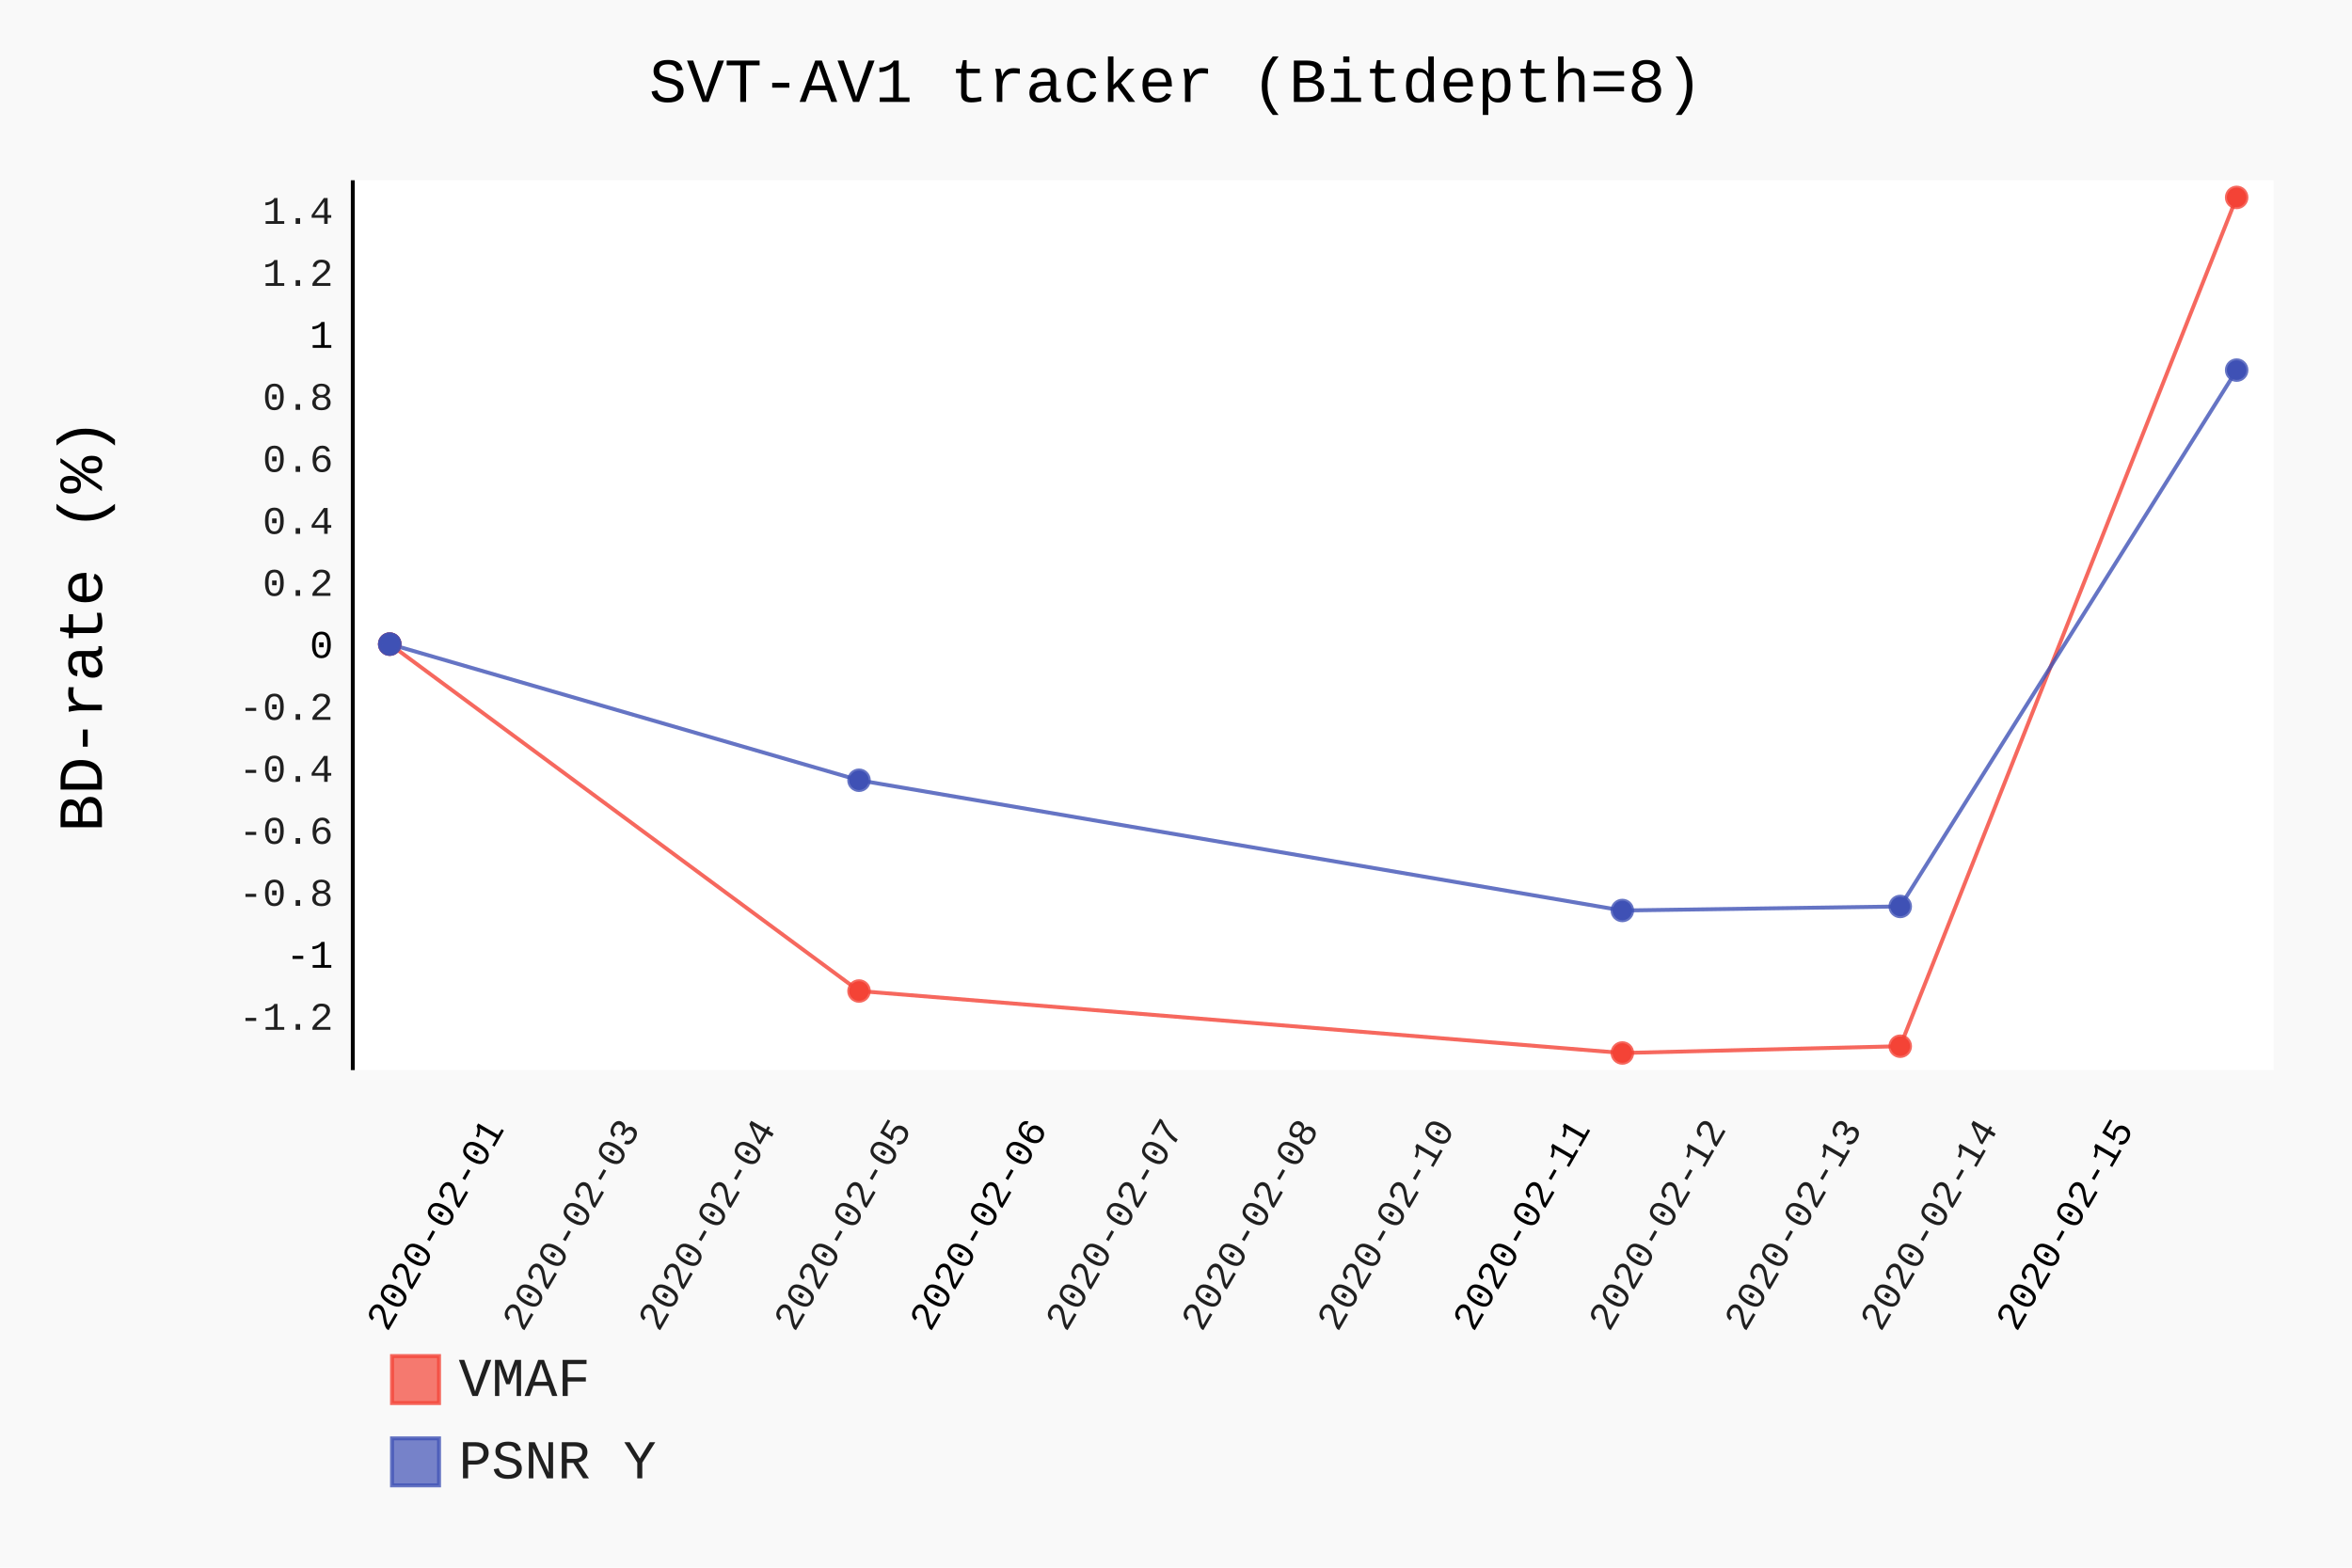
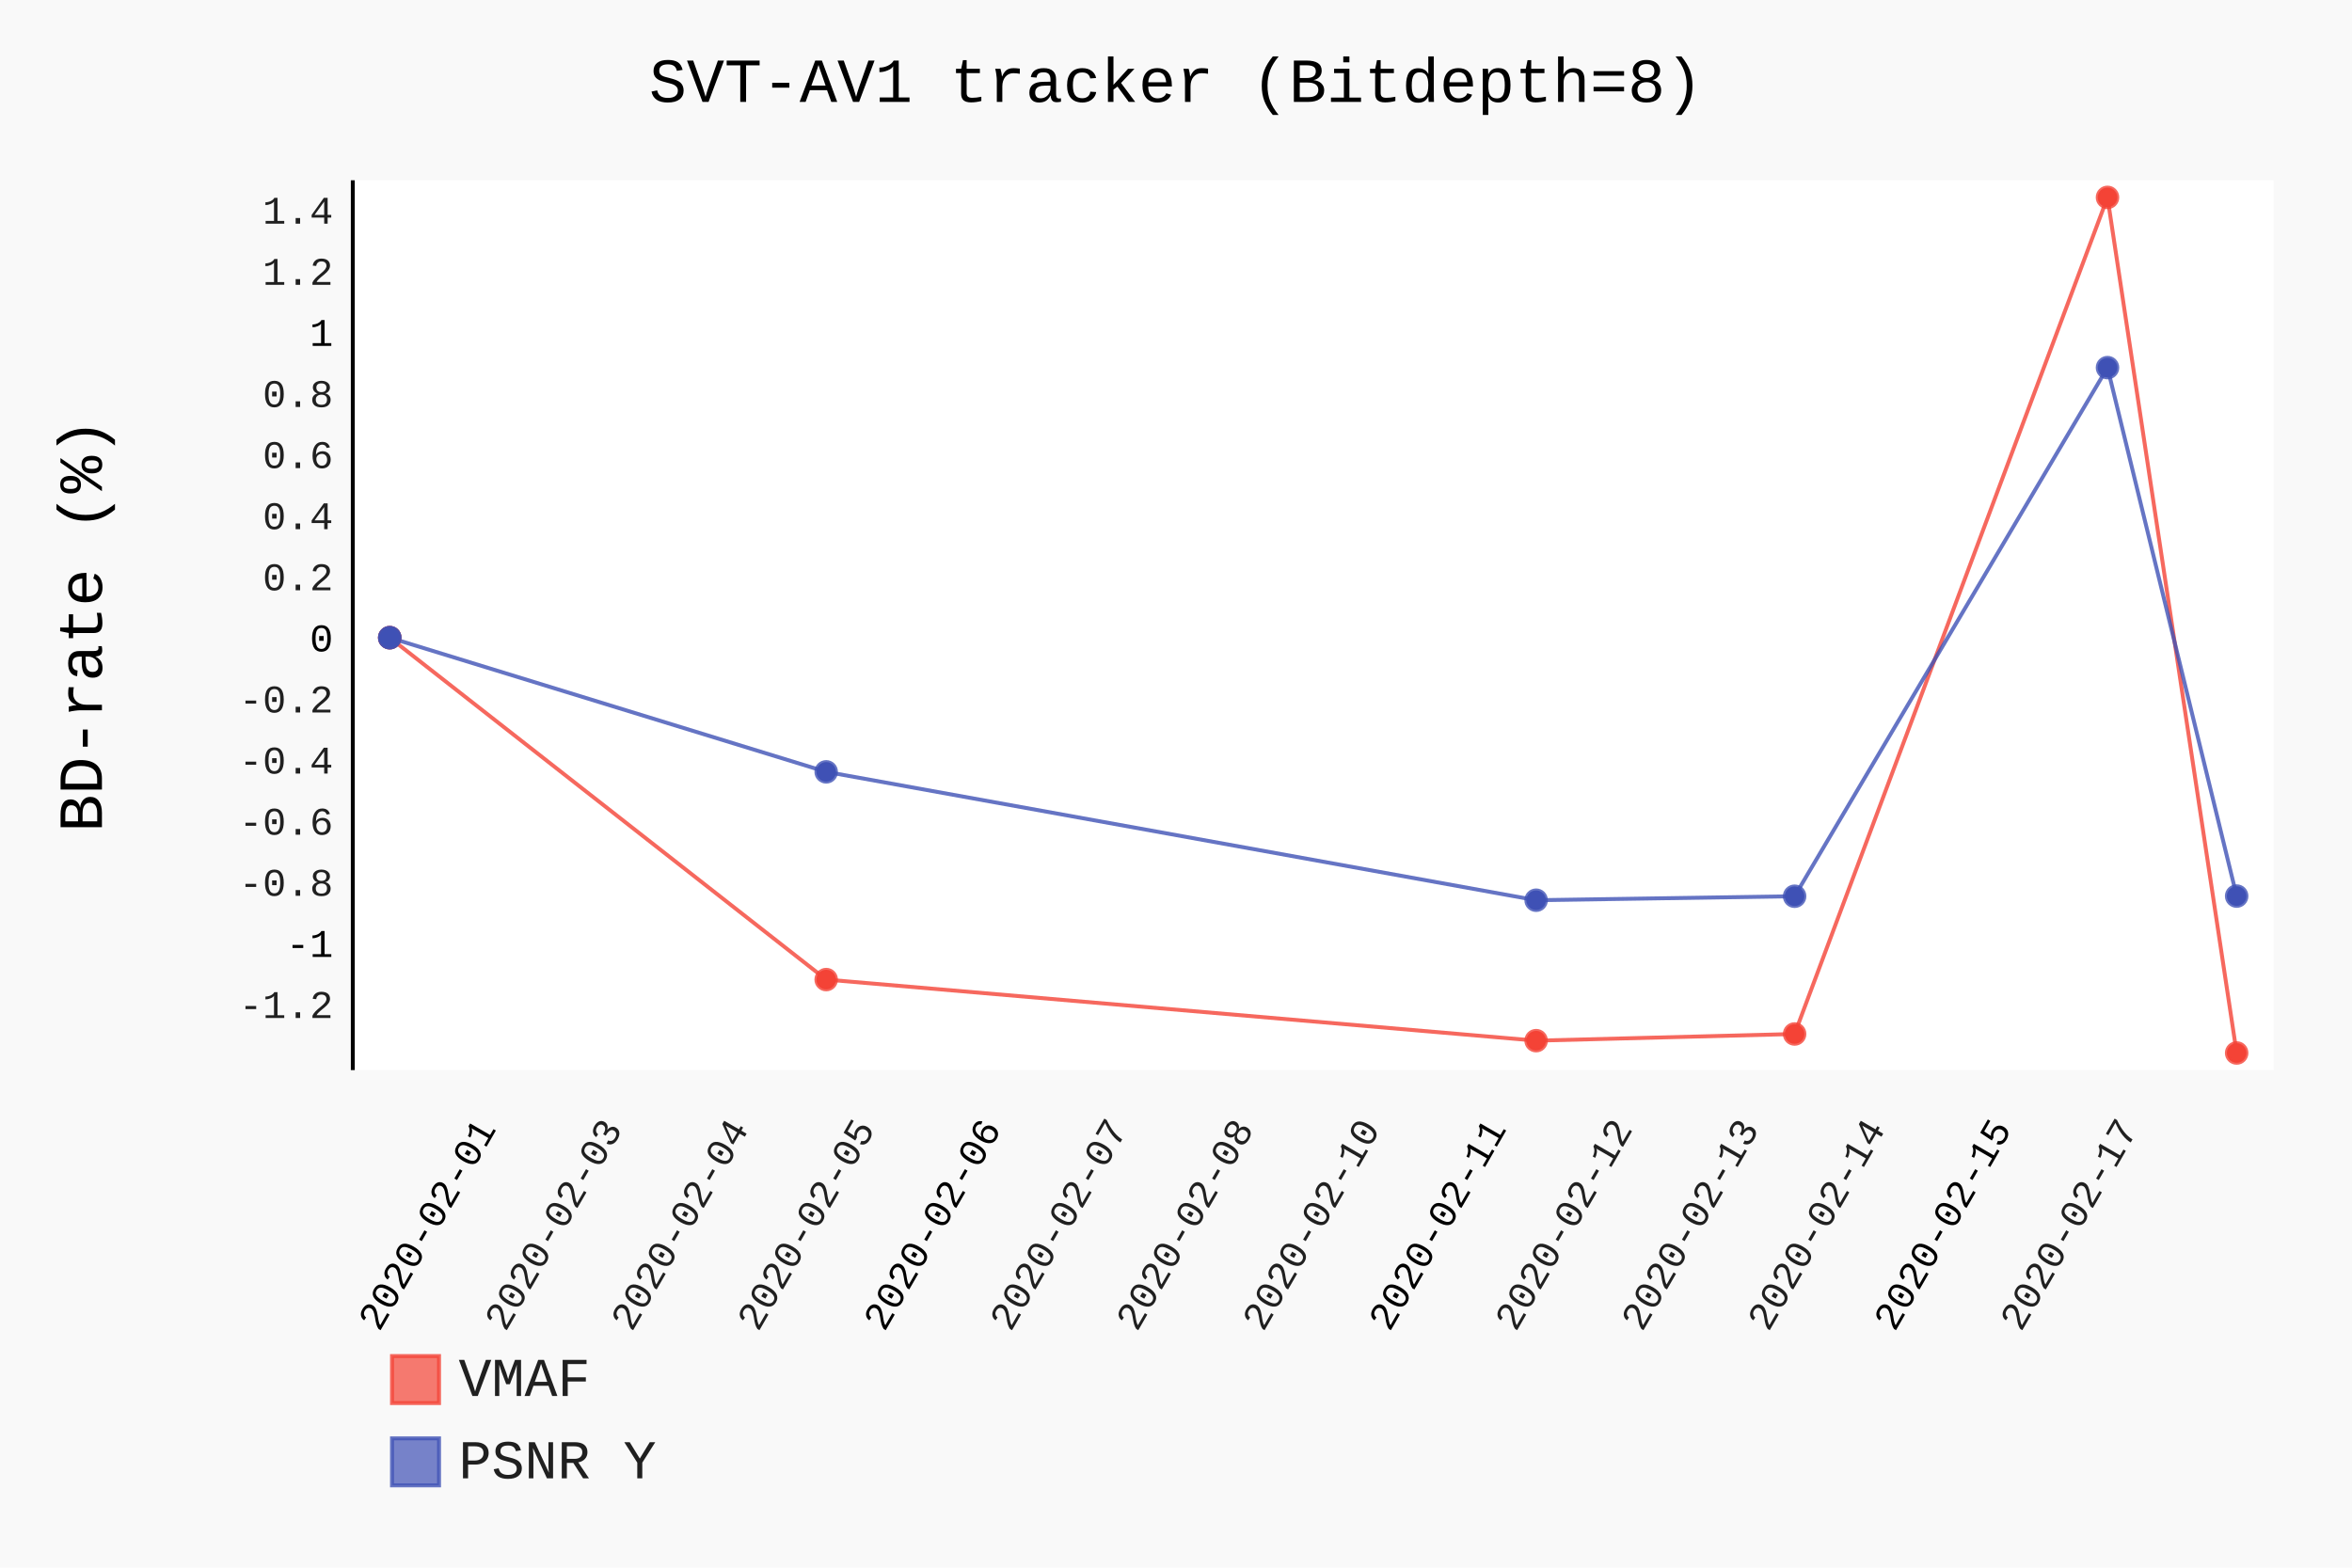
- <svg xmlns="http://www.w3.org/2000/svg" class="pygal-chart" id="chart-a1e2565b-6ea0-455d-9bb8-34d07ef34590" viewBox="0 0 600 400">
+ <svg xmlns="http://www.w3.org/2000/svg" class="pygal-chart" id="chart-21d612c3-dd40-438c-9ce8-b7cb0005de96" viewBox="0 0 600 400">
  <defs>
-     <style type="text/css">#chart-a1e2565b-6ea0-455d-9bb8-34d07ef34590{-webkit-user-select:none;-webkit-font-smoothing:antialiased;font-family:Consolas,"Liberation Mono",Menlo,Courier,monospace}#chart-a1e2565b-6ea0-455d-9bb8-34d07ef34590 .title{font-family:Consolas,"Liberation Mono",Menlo,Courier,monospace;font-size:16px}#chart-a1e2565b-6ea0-455d-9bb8-34d07ef34590 .legends .legend text{font-family:Consolas,"Liberation Mono",Menlo,Courier,monospace;font-size:14px}#chart-a1e2565b-6ea0-455d-9bb8-34d07ef34590 .axis text{font-family:Consolas,"Liberation Mono",Menlo,Courier,monospace;font-size:10px}#chart-a1e2565b-6ea0-455d-9bb8-34d07ef34590 .axis text.major{font-family:Consolas,"Liberation Mono",Menlo,Courier,monospace;font-size:10px}#chart-a1e2565b-6ea0-455d-9bb8-34d07ef34590 .text-overlay text.value{font-family:Consolas,"Liberation Mono",Menlo,Courier,monospace;font-size:16px}#chart-a1e2565b-6ea0-455d-9bb8-34d07ef34590 .text-overlay text.label{font-family:Consolas,"Liberation Mono",Menlo,Courier,monospace;font-size:10px}#chart-a1e2565b-6ea0-455d-9bb8-34d07ef34590 .tooltip{font-family:Consolas,"Liberation Mono",Menlo,Courier,monospace;font-size:14px}#chart-a1e2565b-6ea0-455d-9bb8-34d07ef34590 text.no_data{font-family:Consolas,"Liberation Mono",Menlo,Courier,monospace;font-size:64px}
- #chart-a1e2565b-6ea0-455d-9bb8-34d07ef34590{background-color:rgba(249,249,249,1)}#chart-a1e2565b-6ea0-455d-9bb8-34d07ef34590 path,#chart-a1e2565b-6ea0-455d-9bb8-34d07ef34590 line,#chart-a1e2565b-6ea0-455d-9bb8-34d07ef34590 rect,#chart-a1e2565b-6ea0-455d-9bb8-34d07ef34590 circle{-webkit-transition:150ms;-moz-transition:150ms;transition:150ms}#chart-a1e2565b-6ea0-455d-9bb8-34d07ef34590 .graph &gt; .background{fill:rgba(249,249,249,1)}#chart-a1e2565b-6ea0-455d-9bb8-34d07ef34590 .plot &gt; .background{fill:rgba(255,255,255,1)}#chart-a1e2565b-6ea0-455d-9bb8-34d07ef34590 .graph{fill:rgba(0,0,0,.87)}#chart-a1e2565b-6ea0-455d-9bb8-34d07ef34590 text.no_data{fill:rgba(0,0,0,1)}#chart-a1e2565b-6ea0-455d-9bb8-34d07ef34590 .title{fill:rgba(0,0,0,1)}#chart-a1e2565b-6ea0-455d-9bb8-34d07ef34590 .legends .legend text{fill:rgba(0,0,0,.87)}#chart-a1e2565b-6ea0-455d-9bb8-34d07ef34590 .legends .legend:hover text{fill:rgba(0,0,0,1)}#chart-a1e2565b-6ea0-455d-9bb8-34d07ef34590 .axis .line{stroke:rgba(0,0,0,1)}#chart-a1e2565b-6ea0-455d-9bb8-34d07ef34590 .axis .guide.line{stroke:rgba(0,0,0,.54)}#chart-a1e2565b-6ea0-455d-9bb8-34d07ef34590 .axis .major.line{stroke:rgba(0,0,0,.87)}#chart-a1e2565b-6ea0-455d-9bb8-34d07ef34590 .axis text.major{fill:rgba(0,0,0,1)}#chart-a1e2565b-6ea0-455d-9bb8-34d07ef34590 .axis.y .guides:hover .guide.line,#chart-a1e2565b-6ea0-455d-9bb8-34d07ef34590 .line-graph .axis.x .guides:hover .guide.line,#chart-a1e2565b-6ea0-455d-9bb8-34d07ef34590 .stackedline-graph .axis.x .guides:hover .guide.line,#chart-a1e2565b-6ea0-455d-9bb8-34d07ef34590 .xy-graph .axis.x .guides:hover .guide.line{stroke:rgba(0,0,0,1)}#chart-a1e2565b-6ea0-455d-9bb8-34d07ef34590 .axis .guides:hover text{fill:rgba(0,0,0,1)}#chart-a1e2565b-6ea0-455d-9bb8-34d07ef34590 .reactive{fill-opacity:.7;stroke-opacity:.8}#chart-a1e2565b-6ea0-455d-9bb8-34d07ef34590 .ci{stroke:rgba(0,0,0,.87)}#chart-a1e2565b-6ea0-455d-9bb8-34d07ef34590 .reactive.active,#chart-a1e2565b-6ea0-455d-9bb8-34d07ef34590 .active .reactive{fill-opacity:.8;stroke-opacity:.9;stroke-width:4}#chart-a1e2565b-6ea0-455d-9bb8-34d07ef34590 .ci .reactive.active{stroke-width:1.5}#chart-a1e2565b-6ea0-455d-9bb8-34d07ef34590 .series text{fill:rgba(0,0,0,1)}#chart-a1e2565b-6ea0-455d-9bb8-34d07ef34590 .tooltip rect{fill:rgba(255,255,255,1);stroke:rgba(0,0,0,1);-webkit-transition:opacity 150ms;-moz-transition:opacity 150ms;transition:opacity 150ms}#chart-a1e2565b-6ea0-455d-9bb8-34d07ef34590 .tooltip .label{fill:rgba(0,0,0,.87)}#chart-a1e2565b-6ea0-455d-9bb8-34d07ef34590 .tooltip .label{fill:rgba(0,0,0,.87)}#chart-a1e2565b-6ea0-455d-9bb8-34d07ef34590 .tooltip .legend{font-size:.8em;fill:rgba(0,0,0,.54)}#chart-a1e2565b-6ea0-455d-9bb8-34d07ef34590 .tooltip .x_label{font-size:.6em;fill:rgba(0,0,0,1)}#chart-a1e2565b-6ea0-455d-9bb8-34d07ef34590 .tooltip .xlink{font-size:.5em;text-decoration:underline}#chart-a1e2565b-6ea0-455d-9bb8-34d07ef34590 .tooltip .value{font-size:1.5em}#chart-a1e2565b-6ea0-455d-9bb8-34d07ef34590 .bound{font-size:.5em}#chart-a1e2565b-6ea0-455d-9bb8-34d07ef34590 .max-value{font-size:.75em;fill:rgba(0,0,0,.54)}#chart-a1e2565b-6ea0-455d-9bb8-34d07ef34590 .map-element{fill:rgba(255,255,255,1);stroke:rgba(0,0,0,.54) !important}#chart-a1e2565b-6ea0-455d-9bb8-34d07ef34590 .map-element .reactive{fill-opacity:inherit;stroke-opacity:inherit}#chart-a1e2565b-6ea0-455d-9bb8-34d07ef34590 .color-0,#chart-a1e2565b-6ea0-455d-9bb8-34d07ef34590 .color-0 a:visited{stroke:#F44336;fill:#F44336}#chart-a1e2565b-6ea0-455d-9bb8-34d07ef34590 .color-1,#chart-a1e2565b-6ea0-455d-9bb8-34d07ef34590 .color-1 a:visited{stroke:#3F51B5;fill:#3F51B5}#chart-a1e2565b-6ea0-455d-9bb8-34d07ef34590 .text-overlay .color-0 text{fill:black}#chart-a1e2565b-6ea0-455d-9bb8-34d07ef34590 .text-overlay .color-1 text{fill:black}
- #chart-a1e2565b-6ea0-455d-9bb8-34d07ef34590 text.no_data{text-anchor:middle}#chart-a1e2565b-6ea0-455d-9bb8-34d07ef34590 .guide.line{fill:none}#chart-a1e2565b-6ea0-455d-9bb8-34d07ef34590 .centered{text-anchor:middle}#chart-a1e2565b-6ea0-455d-9bb8-34d07ef34590 .title{text-anchor:middle}#chart-a1e2565b-6ea0-455d-9bb8-34d07ef34590 .legends .legend text{fill-opacity:1}#chart-a1e2565b-6ea0-455d-9bb8-34d07ef34590 .axis.x text{text-anchor:middle}#chart-a1e2565b-6ea0-455d-9bb8-34d07ef34590 .axis.x:not(.web) text[transform]{text-anchor:start}#chart-a1e2565b-6ea0-455d-9bb8-34d07ef34590 .axis.x:not(.web) text[transform].backwards{text-anchor:end}#chart-a1e2565b-6ea0-455d-9bb8-34d07ef34590 .axis.y text{text-anchor:end}#chart-a1e2565b-6ea0-455d-9bb8-34d07ef34590 .axis.y text[transform].backwards{text-anchor:start}#chart-a1e2565b-6ea0-455d-9bb8-34d07ef34590 .axis.y2 text{text-anchor:start}#chart-a1e2565b-6ea0-455d-9bb8-34d07ef34590 .axis.y2 text[transform].backwards{text-anchor:end}#chart-a1e2565b-6ea0-455d-9bb8-34d07ef34590 .axis .guide.line{stroke-dasharray:4,4}#chart-a1e2565b-6ea0-455d-9bb8-34d07ef34590 .axis .major.guide.line{stroke-dasharray:6,6}#chart-a1e2565b-6ea0-455d-9bb8-34d07ef34590 .horizontal .axis.y .guide.line,#chart-a1e2565b-6ea0-455d-9bb8-34d07ef34590 .horizontal .axis.y2 .guide.line,#chart-a1e2565b-6ea0-455d-9bb8-34d07ef34590 .vertical .axis.x .guide.line{opacity:0}#chart-a1e2565b-6ea0-455d-9bb8-34d07ef34590 .horizontal .axis.always_show .guide.line,#chart-a1e2565b-6ea0-455d-9bb8-34d07ef34590 .vertical .axis.always_show .guide.line{opacity:1 !important}#chart-a1e2565b-6ea0-455d-9bb8-34d07ef34590 .axis.y .guides:hover .guide.line,#chart-a1e2565b-6ea0-455d-9bb8-34d07ef34590 .axis.y2 .guides:hover .guide.line,#chart-a1e2565b-6ea0-455d-9bb8-34d07ef34590 .axis.x .guides:hover .guide.line{opacity:1}#chart-a1e2565b-6ea0-455d-9bb8-34d07ef34590 .axis .guides:hover text{opacity:1}#chart-a1e2565b-6ea0-455d-9bb8-34d07ef34590 .nofill{fill:none}#chart-a1e2565b-6ea0-455d-9bb8-34d07ef34590 .subtle-fill{fill-opacity:.2}#chart-a1e2565b-6ea0-455d-9bb8-34d07ef34590 .dot{stroke-width:1px;fill-opacity:1}#chart-a1e2565b-6ea0-455d-9bb8-34d07ef34590 .dot.active{stroke-width:5px}#chart-a1e2565b-6ea0-455d-9bb8-34d07ef34590 .dot.negative{fill:transparent}#chart-a1e2565b-6ea0-455d-9bb8-34d07ef34590 text,#chart-a1e2565b-6ea0-455d-9bb8-34d07ef34590 tspan{stroke:none !important}#chart-a1e2565b-6ea0-455d-9bb8-34d07ef34590 .series text.active{opacity:1}#chart-a1e2565b-6ea0-455d-9bb8-34d07ef34590 .tooltip rect{fill-opacity:.95;stroke-width:.5}#chart-a1e2565b-6ea0-455d-9bb8-34d07ef34590 .tooltip text{fill-opacity:1}#chart-a1e2565b-6ea0-455d-9bb8-34d07ef34590 .showable{visibility:hidden}#chart-a1e2565b-6ea0-455d-9bb8-34d07ef34590 .showable.shown{visibility:visible}#chart-a1e2565b-6ea0-455d-9bb8-34d07ef34590 .gauge-background{fill:rgba(229,229,229,1);stroke:none}#chart-a1e2565b-6ea0-455d-9bb8-34d07ef34590 .bg-lines{stroke:rgba(249,249,249,1);stroke-width:2px}</style>
+     <style type="text/css">#chart-21d612c3-dd40-438c-9ce8-b7cb0005de96{-webkit-user-select:none;-webkit-font-smoothing:antialiased;font-family:Consolas,"Liberation Mono",Menlo,Courier,monospace}#chart-21d612c3-dd40-438c-9ce8-b7cb0005de96 .title{font-family:Consolas,"Liberation Mono",Menlo,Courier,monospace;font-size:16px}#chart-21d612c3-dd40-438c-9ce8-b7cb0005de96 .legends .legend text{font-family:Consolas,"Liberation Mono",Menlo,Courier,monospace;font-size:14px}#chart-21d612c3-dd40-438c-9ce8-b7cb0005de96 .axis text{font-family:Consolas,"Liberation Mono",Menlo,Courier,monospace;font-size:10px}#chart-21d612c3-dd40-438c-9ce8-b7cb0005de96 .axis text.major{font-family:Consolas,"Liberation Mono",Menlo,Courier,monospace;font-size:10px}#chart-21d612c3-dd40-438c-9ce8-b7cb0005de96 .text-overlay text.value{font-family:Consolas,"Liberation Mono",Menlo,Courier,monospace;font-size:16px}#chart-21d612c3-dd40-438c-9ce8-b7cb0005de96 .text-overlay text.label{font-family:Consolas,"Liberation Mono",Menlo,Courier,monospace;font-size:10px}#chart-21d612c3-dd40-438c-9ce8-b7cb0005de96 .tooltip{font-family:Consolas,"Liberation Mono",Menlo,Courier,monospace;font-size:14px}#chart-21d612c3-dd40-438c-9ce8-b7cb0005de96 text.no_data{font-family:Consolas,"Liberation Mono",Menlo,Courier,monospace;font-size:64px}
+ #chart-21d612c3-dd40-438c-9ce8-b7cb0005de96{background-color:rgba(249,249,249,1)}#chart-21d612c3-dd40-438c-9ce8-b7cb0005de96 path,#chart-21d612c3-dd40-438c-9ce8-b7cb0005de96 line,#chart-21d612c3-dd40-438c-9ce8-b7cb0005de96 rect,#chart-21d612c3-dd40-438c-9ce8-b7cb0005de96 circle{-webkit-transition:150ms;-moz-transition:150ms;transition:150ms}#chart-21d612c3-dd40-438c-9ce8-b7cb0005de96 .graph &gt; .background{fill:rgba(249,249,249,1)}#chart-21d612c3-dd40-438c-9ce8-b7cb0005de96 .plot &gt; .background{fill:rgba(255,255,255,1)}#chart-21d612c3-dd40-438c-9ce8-b7cb0005de96 .graph{fill:rgba(0,0,0,.87)}#chart-21d612c3-dd40-438c-9ce8-b7cb0005de96 text.no_data{fill:rgba(0,0,0,1)}#chart-21d612c3-dd40-438c-9ce8-b7cb0005de96 .title{fill:rgba(0,0,0,1)}#chart-21d612c3-dd40-438c-9ce8-b7cb0005de96 .legends .legend text{fill:rgba(0,0,0,.87)}#chart-21d612c3-dd40-438c-9ce8-b7cb0005de96 .legends .legend:hover text{fill:rgba(0,0,0,1)}#chart-21d612c3-dd40-438c-9ce8-b7cb0005de96 .axis .line{stroke:rgba(0,0,0,1)}#chart-21d612c3-dd40-438c-9ce8-b7cb0005de96 .axis .guide.line{stroke:rgba(0,0,0,.54)}#chart-21d612c3-dd40-438c-9ce8-b7cb0005de96 .axis .major.line{stroke:rgba(0,0,0,.87)}#chart-21d612c3-dd40-438c-9ce8-b7cb0005de96 .axis text.major{fill:rgba(0,0,0,1)}#chart-21d612c3-dd40-438c-9ce8-b7cb0005de96 .axis.y .guides:hover .guide.line,#chart-21d612c3-dd40-438c-9ce8-b7cb0005de96 .line-graph .axis.x .guides:hover .guide.line,#chart-21d612c3-dd40-438c-9ce8-b7cb0005de96 .stackedline-graph .axis.x .guides:hover .guide.line,#chart-21d612c3-dd40-438c-9ce8-b7cb0005de96 .xy-graph .axis.x .guides:hover .guide.line{stroke:rgba(0,0,0,1)}#chart-21d612c3-dd40-438c-9ce8-b7cb0005de96 .axis .guides:hover text{fill:rgba(0,0,0,1)}#chart-21d612c3-dd40-438c-9ce8-b7cb0005de96 .reactive{fill-opacity:.7;stroke-opacity:.8}#chart-21d612c3-dd40-438c-9ce8-b7cb0005de96 .ci{stroke:rgba(0,0,0,.87)}#chart-21d612c3-dd40-438c-9ce8-b7cb0005de96 .reactive.active,#chart-21d612c3-dd40-438c-9ce8-b7cb0005de96 .active .reactive{fill-opacity:.8;stroke-opacity:.9;stroke-width:4}#chart-21d612c3-dd40-438c-9ce8-b7cb0005de96 .ci .reactive.active{stroke-width:1.5}#chart-21d612c3-dd40-438c-9ce8-b7cb0005de96 .series text{fill:rgba(0,0,0,1)}#chart-21d612c3-dd40-438c-9ce8-b7cb0005de96 .tooltip rect{fill:rgba(255,255,255,1);stroke:rgba(0,0,0,1);-webkit-transition:opacity 150ms;-moz-transition:opacity 150ms;transition:opacity 150ms}#chart-21d612c3-dd40-438c-9ce8-b7cb0005de96 .tooltip .label{fill:rgba(0,0,0,.87)}#chart-21d612c3-dd40-438c-9ce8-b7cb0005de96 .tooltip .label{fill:rgba(0,0,0,.87)}#chart-21d612c3-dd40-438c-9ce8-b7cb0005de96 .tooltip .legend{font-size:.8em;fill:rgba(0,0,0,.54)}#chart-21d612c3-dd40-438c-9ce8-b7cb0005de96 .tooltip .x_label{font-size:.6em;fill:rgba(0,0,0,1)}#chart-21d612c3-dd40-438c-9ce8-b7cb0005de96 .tooltip .xlink{font-size:.5em;text-decoration:underline}#chart-21d612c3-dd40-438c-9ce8-b7cb0005de96 .tooltip .value{font-size:1.5em}#chart-21d612c3-dd40-438c-9ce8-b7cb0005de96 .bound{font-size:.5em}#chart-21d612c3-dd40-438c-9ce8-b7cb0005de96 .max-value{font-size:.75em;fill:rgba(0,0,0,.54)}#chart-21d612c3-dd40-438c-9ce8-b7cb0005de96 .map-element{fill:rgba(255,255,255,1);stroke:rgba(0,0,0,.54) !important}#chart-21d612c3-dd40-438c-9ce8-b7cb0005de96 .map-element .reactive{fill-opacity:inherit;stroke-opacity:inherit}#chart-21d612c3-dd40-438c-9ce8-b7cb0005de96 .color-0,#chart-21d612c3-dd40-438c-9ce8-b7cb0005de96 .color-0 a:visited{stroke:#F44336;fill:#F44336}#chart-21d612c3-dd40-438c-9ce8-b7cb0005de96 .color-1,#chart-21d612c3-dd40-438c-9ce8-b7cb0005de96 .color-1 a:visited{stroke:#3F51B5;fill:#3F51B5}#chart-21d612c3-dd40-438c-9ce8-b7cb0005de96 .text-overlay .color-0 text{fill:black}#chart-21d612c3-dd40-438c-9ce8-b7cb0005de96 .text-overlay .color-1 text{fill:black}
+ #chart-21d612c3-dd40-438c-9ce8-b7cb0005de96 text.no_data{text-anchor:middle}#chart-21d612c3-dd40-438c-9ce8-b7cb0005de96 .guide.line{fill:none}#chart-21d612c3-dd40-438c-9ce8-b7cb0005de96 .centered{text-anchor:middle}#chart-21d612c3-dd40-438c-9ce8-b7cb0005de96 .title{text-anchor:middle}#chart-21d612c3-dd40-438c-9ce8-b7cb0005de96 .legends .legend text{fill-opacity:1}#chart-21d612c3-dd40-438c-9ce8-b7cb0005de96 .axis.x text{text-anchor:middle}#chart-21d612c3-dd40-438c-9ce8-b7cb0005de96 .axis.x:not(.web) text[transform]{text-anchor:start}#chart-21d612c3-dd40-438c-9ce8-b7cb0005de96 .axis.x:not(.web) text[transform].backwards{text-anchor:end}#chart-21d612c3-dd40-438c-9ce8-b7cb0005de96 .axis.y text{text-anchor:end}#chart-21d612c3-dd40-438c-9ce8-b7cb0005de96 .axis.y text[transform].backwards{text-anchor:start}#chart-21d612c3-dd40-438c-9ce8-b7cb0005de96 .axis.y2 text{text-anchor:start}#chart-21d612c3-dd40-438c-9ce8-b7cb0005de96 .axis.y2 text[transform].backwards{text-anchor:end}#chart-21d612c3-dd40-438c-9ce8-b7cb0005de96 .axis .guide.line{stroke-dasharray:4,4}#chart-21d612c3-dd40-438c-9ce8-b7cb0005de96 .axis .major.guide.line{stroke-dasharray:6,6}#chart-21d612c3-dd40-438c-9ce8-b7cb0005de96 .horizontal .axis.y .guide.line,#chart-21d612c3-dd40-438c-9ce8-b7cb0005de96 .horizontal .axis.y2 .guide.line,#chart-21d612c3-dd40-438c-9ce8-b7cb0005de96 .vertical .axis.x .guide.line{opacity:0}#chart-21d612c3-dd40-438c-9ce8-b7cb0005de96 .horizontal .axis.always_show .guide.line,#chart-21d612c3-dd40-438c-9ce8-b7cb0005de96 .vertical .axis.always_show .guide.line{opacity:1 !important}#chart-21d612c3-dd40-438c-9ce8-b7cb0005de96 .axis.y .guides:hover .guide.line,#chart-21d612c3-dd40-438c-9ce8-b7cb0005de96 .axis.y2 .guides:hover .guide.line,#chart-21d612c3-dd40-438c-9ce8-b7cb0005de96 .axis.x .guides:hover .guide.line{opacity:1}#chart-21d612c3-dd40-438c-9ce8-b7cb0005de96 .axis .guides:hover text{opacity:1}#chart-21d612c3-dd40-438c-9ce8-b7cb0005de96 .nofill{fill:none}#chart-21d612c3-dd40-438c-9ce8-b7cb0005de96 .subtle-fill{fill-opacity:.2}#chart-21d612c3-dd40-438c-9ce8-b7cb0005de96 .dot{stroke-width:1px;fill-opacity:1}#chart-21d612c3-dd40-438c-9ce8-b7cb0005de96 .dot.active{stroke-width:5px}#chart-21d612c3-dd40-438c-9ce8-b7cb0005de96 .dot.negative{fill:transparent}#chart-21d612c3-dd40-438c-9ce8-b7cb0005de96 text,#chart-21d612c3-dd40-438c-9ce8-b7cb0005de96 tspan{stroke:none !important}#chart-21d612c3-dd40-438c-9ce8-b7cb0005de96 .series text.active{opacity:1}#chart-21d612c3-dd40-438c-9ce8-b7cb0005de96 .tooltip rect{fill-opacity:.95;stroke-width:.5}#chart-21d612c3-dd40-438c-9ce8-b7cb0005de96 .tooltip text{fill-opacity:1}#chart-21d612c3-dd40-438c-9ce8-b7cb0005de96 .showable{visibility:hidden}#chart-21d612c3-dd40-438c-9ce8-b7cb0005de96 .showable.shown{visibility:visible}#chart-21d612c3-dd40-438c-9ce8-b7cb0005de96 .gauge-background{fill:rgba(229,229,229,1);stroke:none}#chart-21d612c3-dd40-438c-9ce8-b7cb0005de96 .bg-lines{stroke:rgba(249,249,249,1);stroke-width:2px}</style>
  </defs>
  <g class="graph datetimeline-graph vertical">
    <rect class="background" height="400" width="600" x="0" y="0" />
    <g class="plot" transform="translate(90, 46)">
      <rect class="background" height="227.038" width="490.0" x="0" y="0" />
      <g class="axis y">
        <g class="guides">
-           <text class="" x="-5" y="216.753">-1.2</text>
+           <text class="" x="-5" y="213.743">-1.2</text>
        </g>
        <g class="guides">
-           <text class="major" x="-5" y="200.935">-1</text>
+           <text class="major" x="-5" y="198.154">-1</text>
        </g>
        <g class="guides">
-           <text class="" x="-5" y="185.118">-0.8</text>
+           <text class="" x="-5" y="182.564">-0.8</text>
        </g>
        <g class="guides">
-           <text class="" x="-5" y="169.3">-0.6</text>
+           <text class="" x="-5" y="166.974">-0.6</text>
        </g>
        <g class="guides">
-           <text class="" x="-5" y="153.483">-0.4</text>
+           <text class="" x="-5" y="151.385">-0.4</text>
        </g>
        <g class="guides">
-           <text class="" x="-5" y="137.665">-0.2</text>
+           <text class="" x="-5" y="135.795">-0.2</text>
        </g>
        <g class="guides">
-           <text class="major" x="-5" y="121.848">0</text>
+           <text class="major" x="-5" y="120.205">0</text>
        </g>
        <g class="guides">
-           <text class="" x="-5" y="106.03">0.2</text>
+           <text class="" x="-5" y="104.616">0.2</text>
        </g>
        <g class="guides">
-           <text class="" x="-5" y="90.212">0.4</text>
+           <text class="" x="-5" y="89.026">0.4</text>
        </g>
        <g class="guides">
-           <text class="" x="-5" y="74.395">0.6</text>
+           <text class="" x="-5" y="73.436">0.6</text>
        </g>
        <g class="guides">
-           <text class="" x="-5" y="58.577">0.8</text>
+           <text class="" x="-5" y="57.847">0.8</text>
        </g>
        <g class="guides">
-           <text class="major" x="-5" y="42.76">1</text>
+           <text class="major" x="-5" y="42.257">1</text>
        </g>
        <g class="guides">
-           <text class="" x="-5" y="26.942">1.2</text>
+           <text class="" x="-5" y="26.667">1.2</text>
        </g>
        <g class="guides">
-           <text class="" x="-5" y="11.125">1.4</text>
+           <text class="" x="-5" y="11.078">1.4</text>
        </g>
      </g>
      <g class="axis x">
        <path class="line" d="M0 0 v227.038" />
        <g class="guides">
-           <path class="major guide line" d="M38.796 0 v227.038" />
-           <text class="major backwards" transform="rotate(300 38.79641 242.0385)" x="38.796" y="242.038">2020-02-01</text>
+           <path class="major guide line" d="M36.742 0 v227.038" />
+           <text class="major backwards" transform="rotate(300 36.74236 242.0385)" x="36.742" y="242.038">2020-02-01</text>
        </g>
        <g class="guides">
-           <path class="guide line" d="M73.435 0 v227.038" />
-           <text class="backwards" transform="rotate(300 73.43478 242.0385)" x="73.435" y="242.038">2020-02-03</text>
+           <path class="guide line" d="M68.958 0 v227.038" />
+           <text class="backwards" transform="rotate(300 68.95849 242.0385)" x="68.958" y="242.038">2020-02-03</text>
        </g>
        <g class="guides">
-           <path class="guide line" d="M108.073 0 v227.038" />
-           <text class="backwards" transform="rotate(300 108.0731 242.0385)" x="108.073" y="242.038">2020-02-04</text>
+           <path class="guide line" d="M101.175 0 v227.038" />
+           <text class="backwards" transform="rotate(300 101.1746 242.0385)" x="101.175" y="242.038">2020-02-04</text>
        </g>
        <g class="guides">
-           <path class="guide line" d="M142.712 0 v227.038" />
-           <text class="backwards" transform="rotate(300 142.7115 242.0385)" x="142.712" y="242.038">2020-02-05</text>
+           <path class="guide line" d="M133.391 0 v227.038" />
+           <text class="backwards" transform="rotate(300 133.3908 242.0385)" x="133.391" y="242.038">2020-02-05</text>
        </g>
        <g class="guides">
-           <path class="major guide line" d="M177.35 0 v227.038" />
-           <text class="major backwards" transform="rotate(300 177.3499 242.0385)" x="177.35" y="242.038">2020-02-06</text>
+           <path class="major guide line" d="M165.607 0 v227.038" />
+           <text class="major backwards" transform="rotate(300 165.6069 242.0385)" x="165.607" y="242.038">2020-02-06</text>
        </g>
        <g class="guides">
-           <path class="guide line" d="M211.988 0 v227.038" />
-           <text class="backwards" transform="rotate(300 211.9882 242.0385)" x="211.988" y="242.038">2020-02-07</text>
+           <path class="guide line" d="M197.823 0 v227.038" />
+           <text class="backwards" transform="rotate(300 197.823 242.0385)" x="197.823" y="242.038">2020-02-07</text>
        </g>
        <g class="guides">
-           <path class="guide line" d="M246.627 0 v227.038" />
-           <text class="backwards" transform="rotate(300 246.6266 242.0385)" x="246.627" y="242.038">2020-02-08</text>
+           <path class="guide line" d="M230.039 0 v227.038" />
+           <text class="backwards" transform="rotate(300 230.0392 242.0385)" x="230.039" y="242.038">2020-02-08</text>
        </g>
        <g class="guides">
-           <path class="guide line" d="M281.265 0 v227.038" />
-           <text class="backwards" transform="rotate(300 281.265 242.0385)" x="281.265" y="242.038">2020-02-10</text>
+           <path class="guide line" d="M262.255 0 v227.038" />
+           <text class="backwards" transform="rotate(300 262.2553 242.0385)" x="262.255" y="242.038">2020-02-10</text>
        </g>
        <g class="guides">
-           <path class="major guide line" d="M315.903 0 v227.038" />
-           <text class="major backwards" transform="rotate(300 315.9034 242.0385)" x="315.903" y="242.038">2020-02-11</text>
+           <path class="major guide line" d="M294.471 0 v227.038" />
+           <text class="major backwards" transform="rotate(300 294.4714 242.0385)" x="294.471" y="242.038">2020-02-11</text>
        </g>
        <g class="guides">
-           <path class="guide line" d="M350.542 0 v227.038" />
-           <text class="backwards" transform="rotate(300 350.5417 242.0385)" x="350.542" y="242.038">2020-02-12</text>
+           <path class="guide line" d="M326.688 0 v227.038" />
+           <text class="backwards" transform="rotate(300 326.6875 242.0385)" x="326.688" y="242.038">2020-02-12</text>
        </g>
        <g class="guides">
-           <path class="guide line" d="M385.18 0 v227.038" />
-           <text class="backwards" transform="rotate(300 385.1801 242.0385)" x="385.18" y="242.038">2020-02-13</text>
+           <path class="guide line" d="M358.904 0 v227.038" />
+           <text class="backwards" transform="rotate(300 358.9037 242.0385)" x="358.904" y="242.038">2020-02-13</text>
        </g>
        <g class="guides">
-           <path class="guide line" d="M419.818 0 v227.038" />
-           <text class="backwards" transform="rotate(300 419.8185 242.0385)" x="419.818" y="242.038">2020-02-14</text>
+           <path class="guide line" d="M391.12 0 v227.038" />
+           <text class="backwards" transform="rotate(300 391.1198 242.0385)" x="391.12" y="242.038">2020-02-14</text>
        </g>
        <g class="guides">
-           <path class="major guide line" d="M454.457 0 v227.038" />
-           <text class="major backwards" transform="rotate(300 454.4568 242.0385)" x="454.457" y="242.038">2020-02-15</text>
+           <path class="major guide line" d="M423.336 0 v227.038" />
+           <text class="major backwards" transform="rotate(300 423.3359 242.0385)" x="423.336" y="242.038">2020-02-15</text>
+         </g>
+         <g class="guides">
+           <path class="guide line" d="M455.552 0 v227.038" />
+           <text class="backwards" transform="rotate(300 455.5521 242.0385)" x="455.552" y="242.038">2020-02-17</text>
        </g>
      </g>
      <g class="series serie-0 color-0">
-         <path class="line reactive nofill" d="M9.423 118.348 L9.423 118.348 129.133 206.86 323.86 222.672 394.756 220.947 480.577 4.366" />
+         <path class="line reactive nofill" d="M9.423 116.705 L9.423 116.705 120.762 203.943 301.871 219.527 367.81 217.827 447.629 4.366 480.577 222.672" />
      </g>
      <g class="series serie-1 color-1">
-         <path class="line reactive nofill" d="M9.423 118.348 L9.423 118.348 129.133 153.083 323.86 186.313 394.756 185.286 480.577 48.434" />
+         <path class="line reactive nofill" d="M9.423 116.705 L9.423 116.705 120.762 150.94 301.871 183.692 367.81 182.679 447.629 47.799 480.577 182.639" />
      </g>
    </g>
    <g class="titles">
      <text class="title plot_title" x="300.0" y="26">SVT-AV1 tracker (Bitdepth=8)</text>
      <text class="title" transform="rotate(-90 0 159.5192)" x="0" y="185.519">BD-rate (%)</text>
    </g>
    <g class="plot overlay" transform="translate(90, 46)">
      <g class="series serie-0 color-0">
        <g class="dots">
-           <circle class="dot reactive tooltip-trigger" cx="9.423" cy="118.348" r="2.5" />
+           <circle class="dot reactive tooltip-trigger" cx="9.423" cy="116.705" r="2.5" />
        </g>
        <g class="dots">
-           <circle class="dot reactive tooltip-trigger" cx="9.423" cy="118.348" r="2.5" />
+           <circle class="dot reactive tooltip-trigger" cx="9.423" cy="116.705" r="2.5" />
        </g>
        <g class="dots">
-           <circle class="dot reactive tooltip-trigger" cx="129.133" cy="206.86" r="2.5" />
+           <circle class="dot reactive tooltip-trigger" cx="120.762" cy="203.943" r="2.5" />
        </g>
        <g class="dots">
-           <circle class="dot reactive tooltip-trigger" cx="323.86" cy="222.672" r="2.5" />
+           <circle class="dot reactive tooltip-trigger" cx="301.871" cy="219.527" r="2.5" />
        </g>
        <g class="dots">
-           <circle class="dot reactive tooltip-trigger" cx="394.756" cy="220.947" r="2.5" />
+           <circle class="dot reactive tooltip-trigger" cx="367.81" cy="217.827" r="2.5" />
        </g>
        <g class="dots">
-           <circle class="dot reactive tooltip-trigger" cx="480.577" cy="4.366" r="2.5" />
+           <circle class="dot reactive tooltip-trigger" cx="447.629" cy="4.366" r="2.5" />
+         </g>
+         <g class="dots">
+           <circle class="dot reactive tooltip-trigger" cx="480.577" cy="222.672" r="2.5" />
        </g>
      </g>
      <g class="series serie-1 color-1">
        <g class="dots">
-           <circle class="dot reactive tooltip-trigger" cx="9.423" cy="118.348" r="2.5" />
+           <circle class="dot reactive tooltip-trigger" cx="9.423" cy="116.705" r="2.5" />
        </g>
        <g class="dots">
-           <circle class="dot reactive tooltip-trigger" cx="9.423" cy="118.348" r="2.5" />
+           <circle class="dot reactive tooltip-trigger" cx="9.423" cy="116.705" r="2.5" />
        </g>
        <g class="dots">
-           <circle class="dot reactive tooltip-trigger" cx="129.133" cy="153.083" r="2.5" />
+           <circle class="dot reactive tooltip-trigger" cx="120.762" cy="150.94" r="2.5" />
        </g>
        <g class="dots">
-           <circle class="dot reactive tooltip-trigger" cx="323.86" cy="186.313" r="2.5" />
+           <circle class="dot reactive tooltip-trigger" cx="301.871" cy="183.692" r="2.5" />
        </g>
        <g class="dots">
-           <circle class="dot reactive tooltip-trigger" cx="394.756" cy="185.286" r="2.5" />
+           <circle class="dot reactive tooltip-trigger" cx="367.81" cy="182.679" r="2.5" />
        </g>
        <g class="dots">
-           <circle class="dot reactive tooltip-trigger" cx="480.577" cy="48.434" r="2.5" />
+           <circle class="dot reactive tooltip-trigger" cx="447.629" cy="47.799" r="2.5" />
+         </g>
+         <g class="dots">
+           <circle class="dot reactive tooltip-trigger" cx="480.577" cy="182.639" r="2.5" />
        </g>
      </g>
    </g>
    <g class="plot text-overlay" transform="translate(90, 46)">
      <g class="series serie-0 color-0" />
      <g class="series serie-1 color-1" />
    </g>
    <g class="plot tooltip-overlay" transform="translate(90, 46)">
      <g class="tooltip" style="opacity: 0" transform="translate(0 0)">
        <rect class="tooltip-box" height="0" rx="0" ry="0" width="0" />
        <g class="text" />
      </g>
    </g>
    <g class="legends" transform="translate(100, 345)">
      <g class="legend reactive activate-serie" id="activate-serie-0">
        <rect class="color-0 reactive" height="12" width="12" x="0.0" y="1.0" />
        <text x="17.0" y="11.2">VMAF</text>
      </g>
      <g class="legend reactive activate-serie" id="activate-serie-1">
        <rect class="color-1 reactive" height="12" width="12" x="0.0" y="22.0" />
        <text x="17.0" y="32.2">PSNR Y</text>
      </g>
    </g>
  </g>
</svg>
